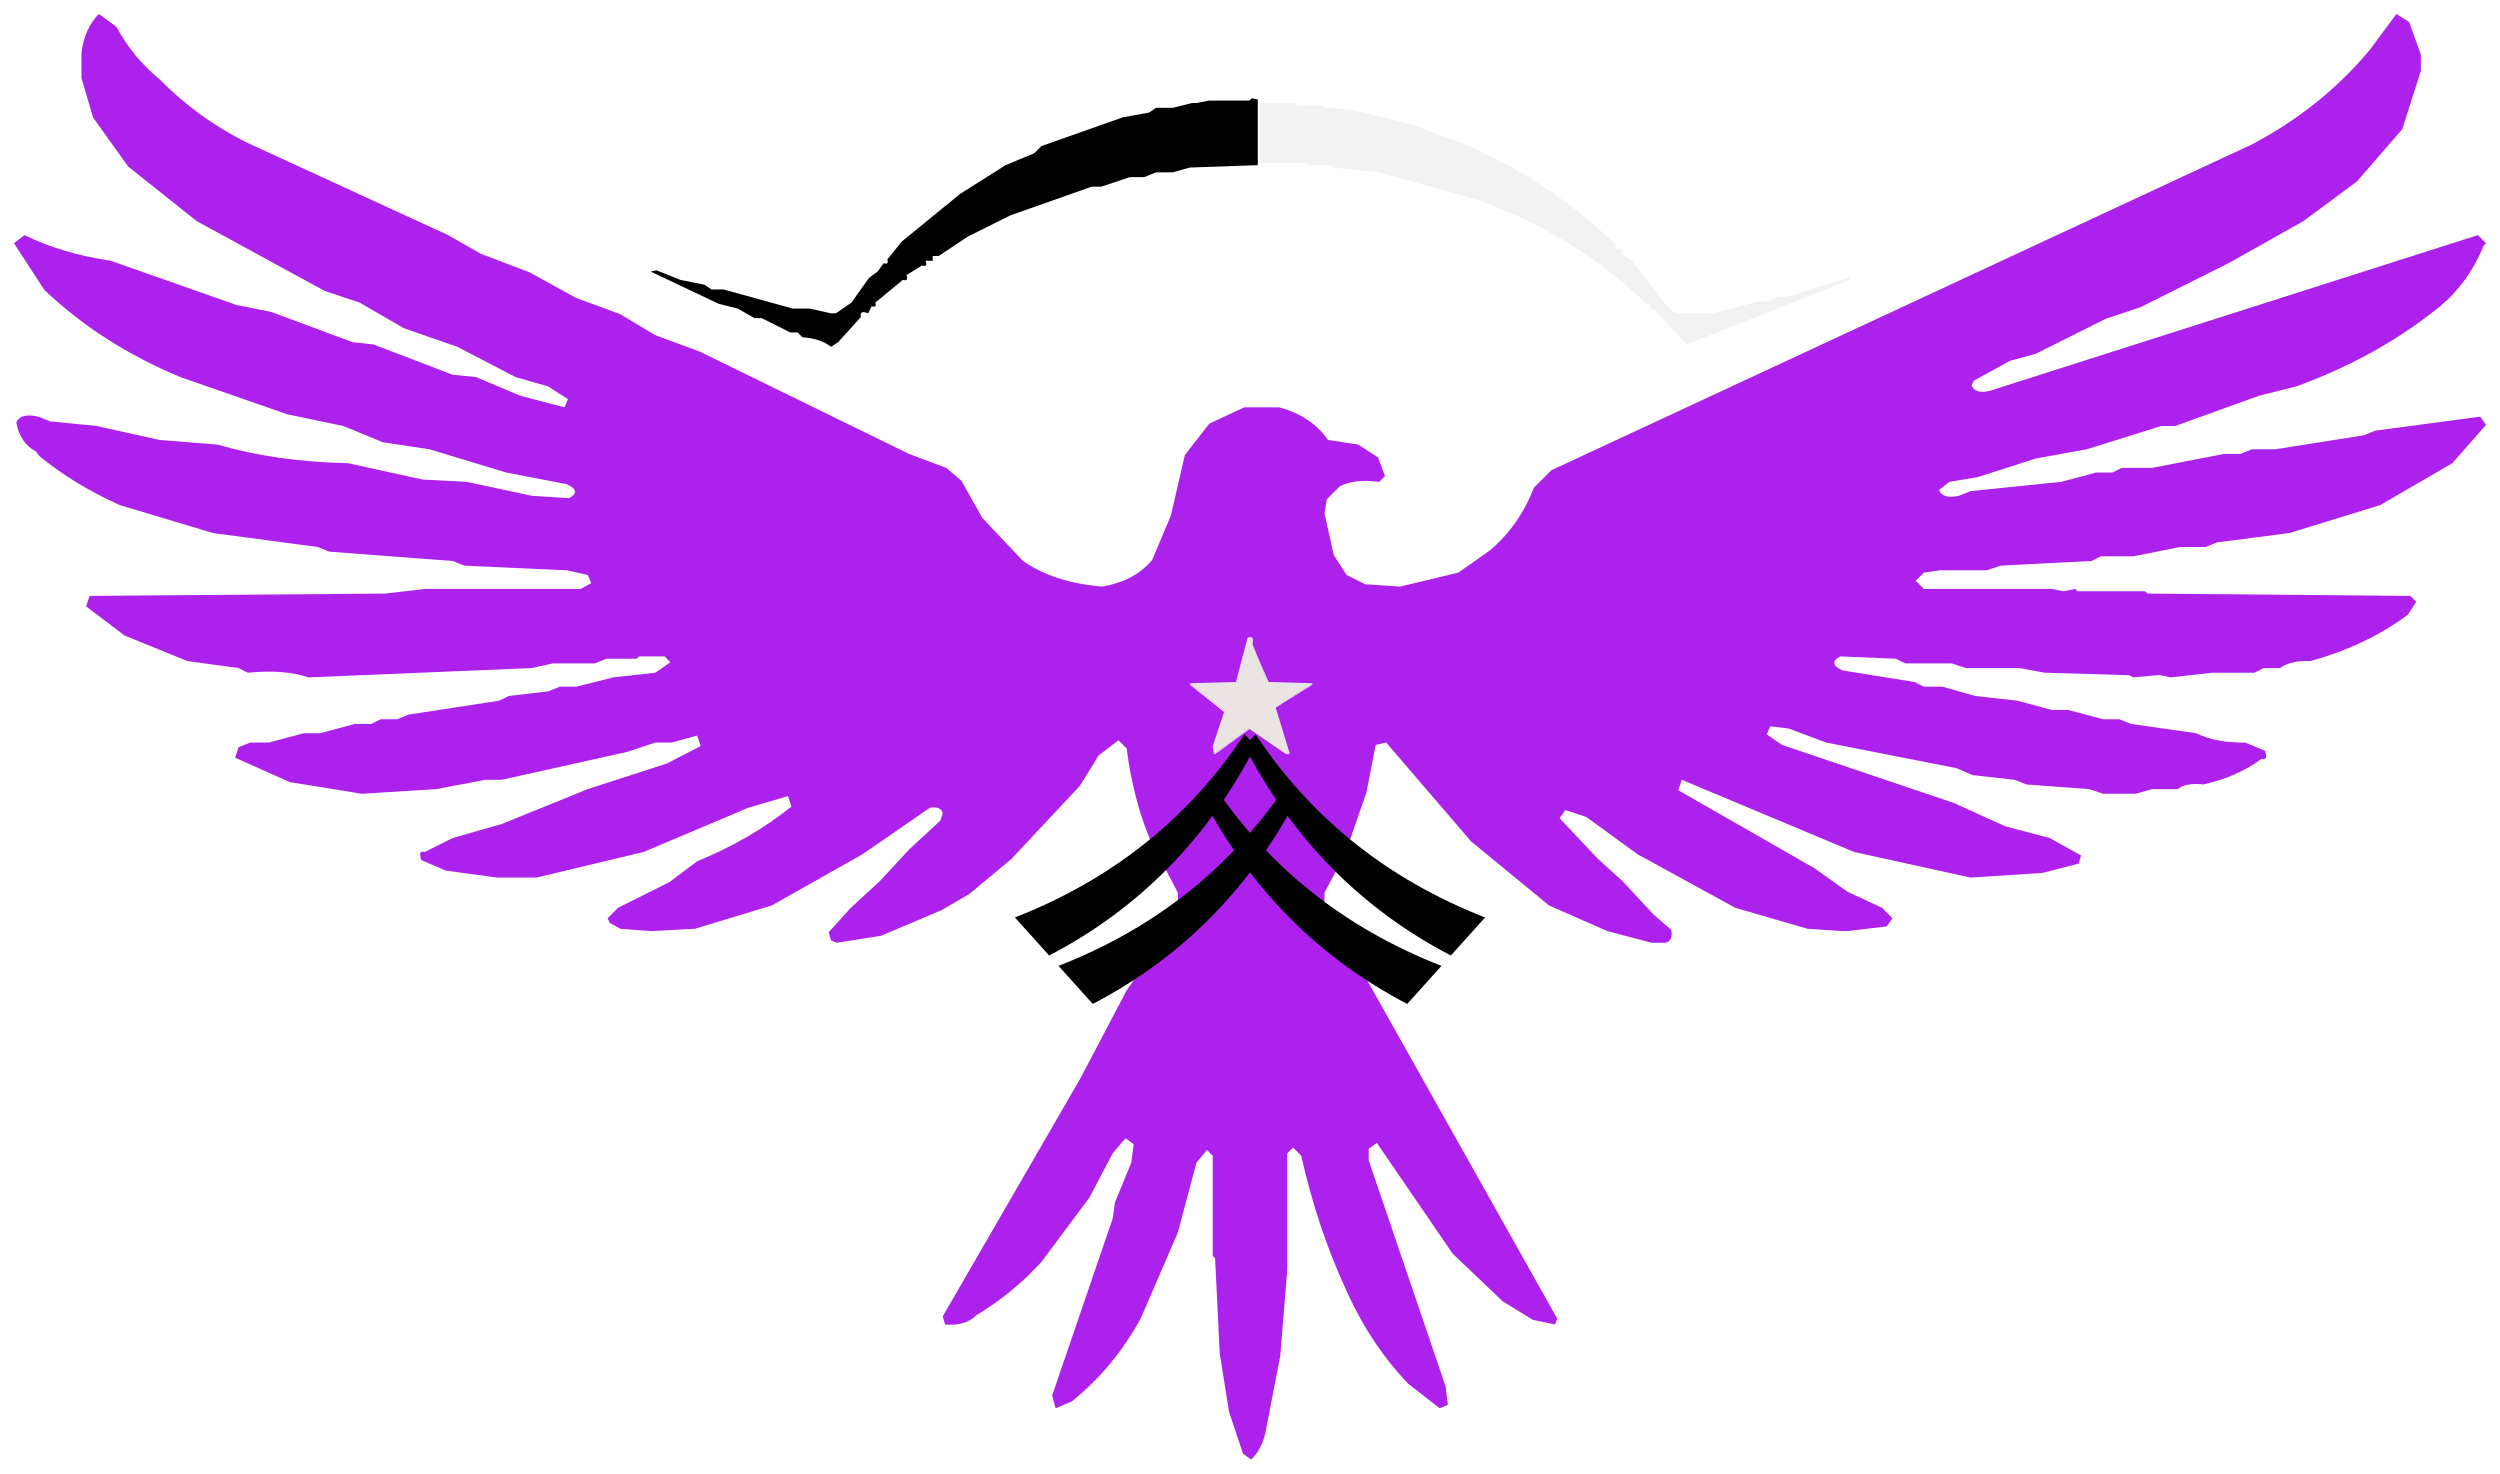
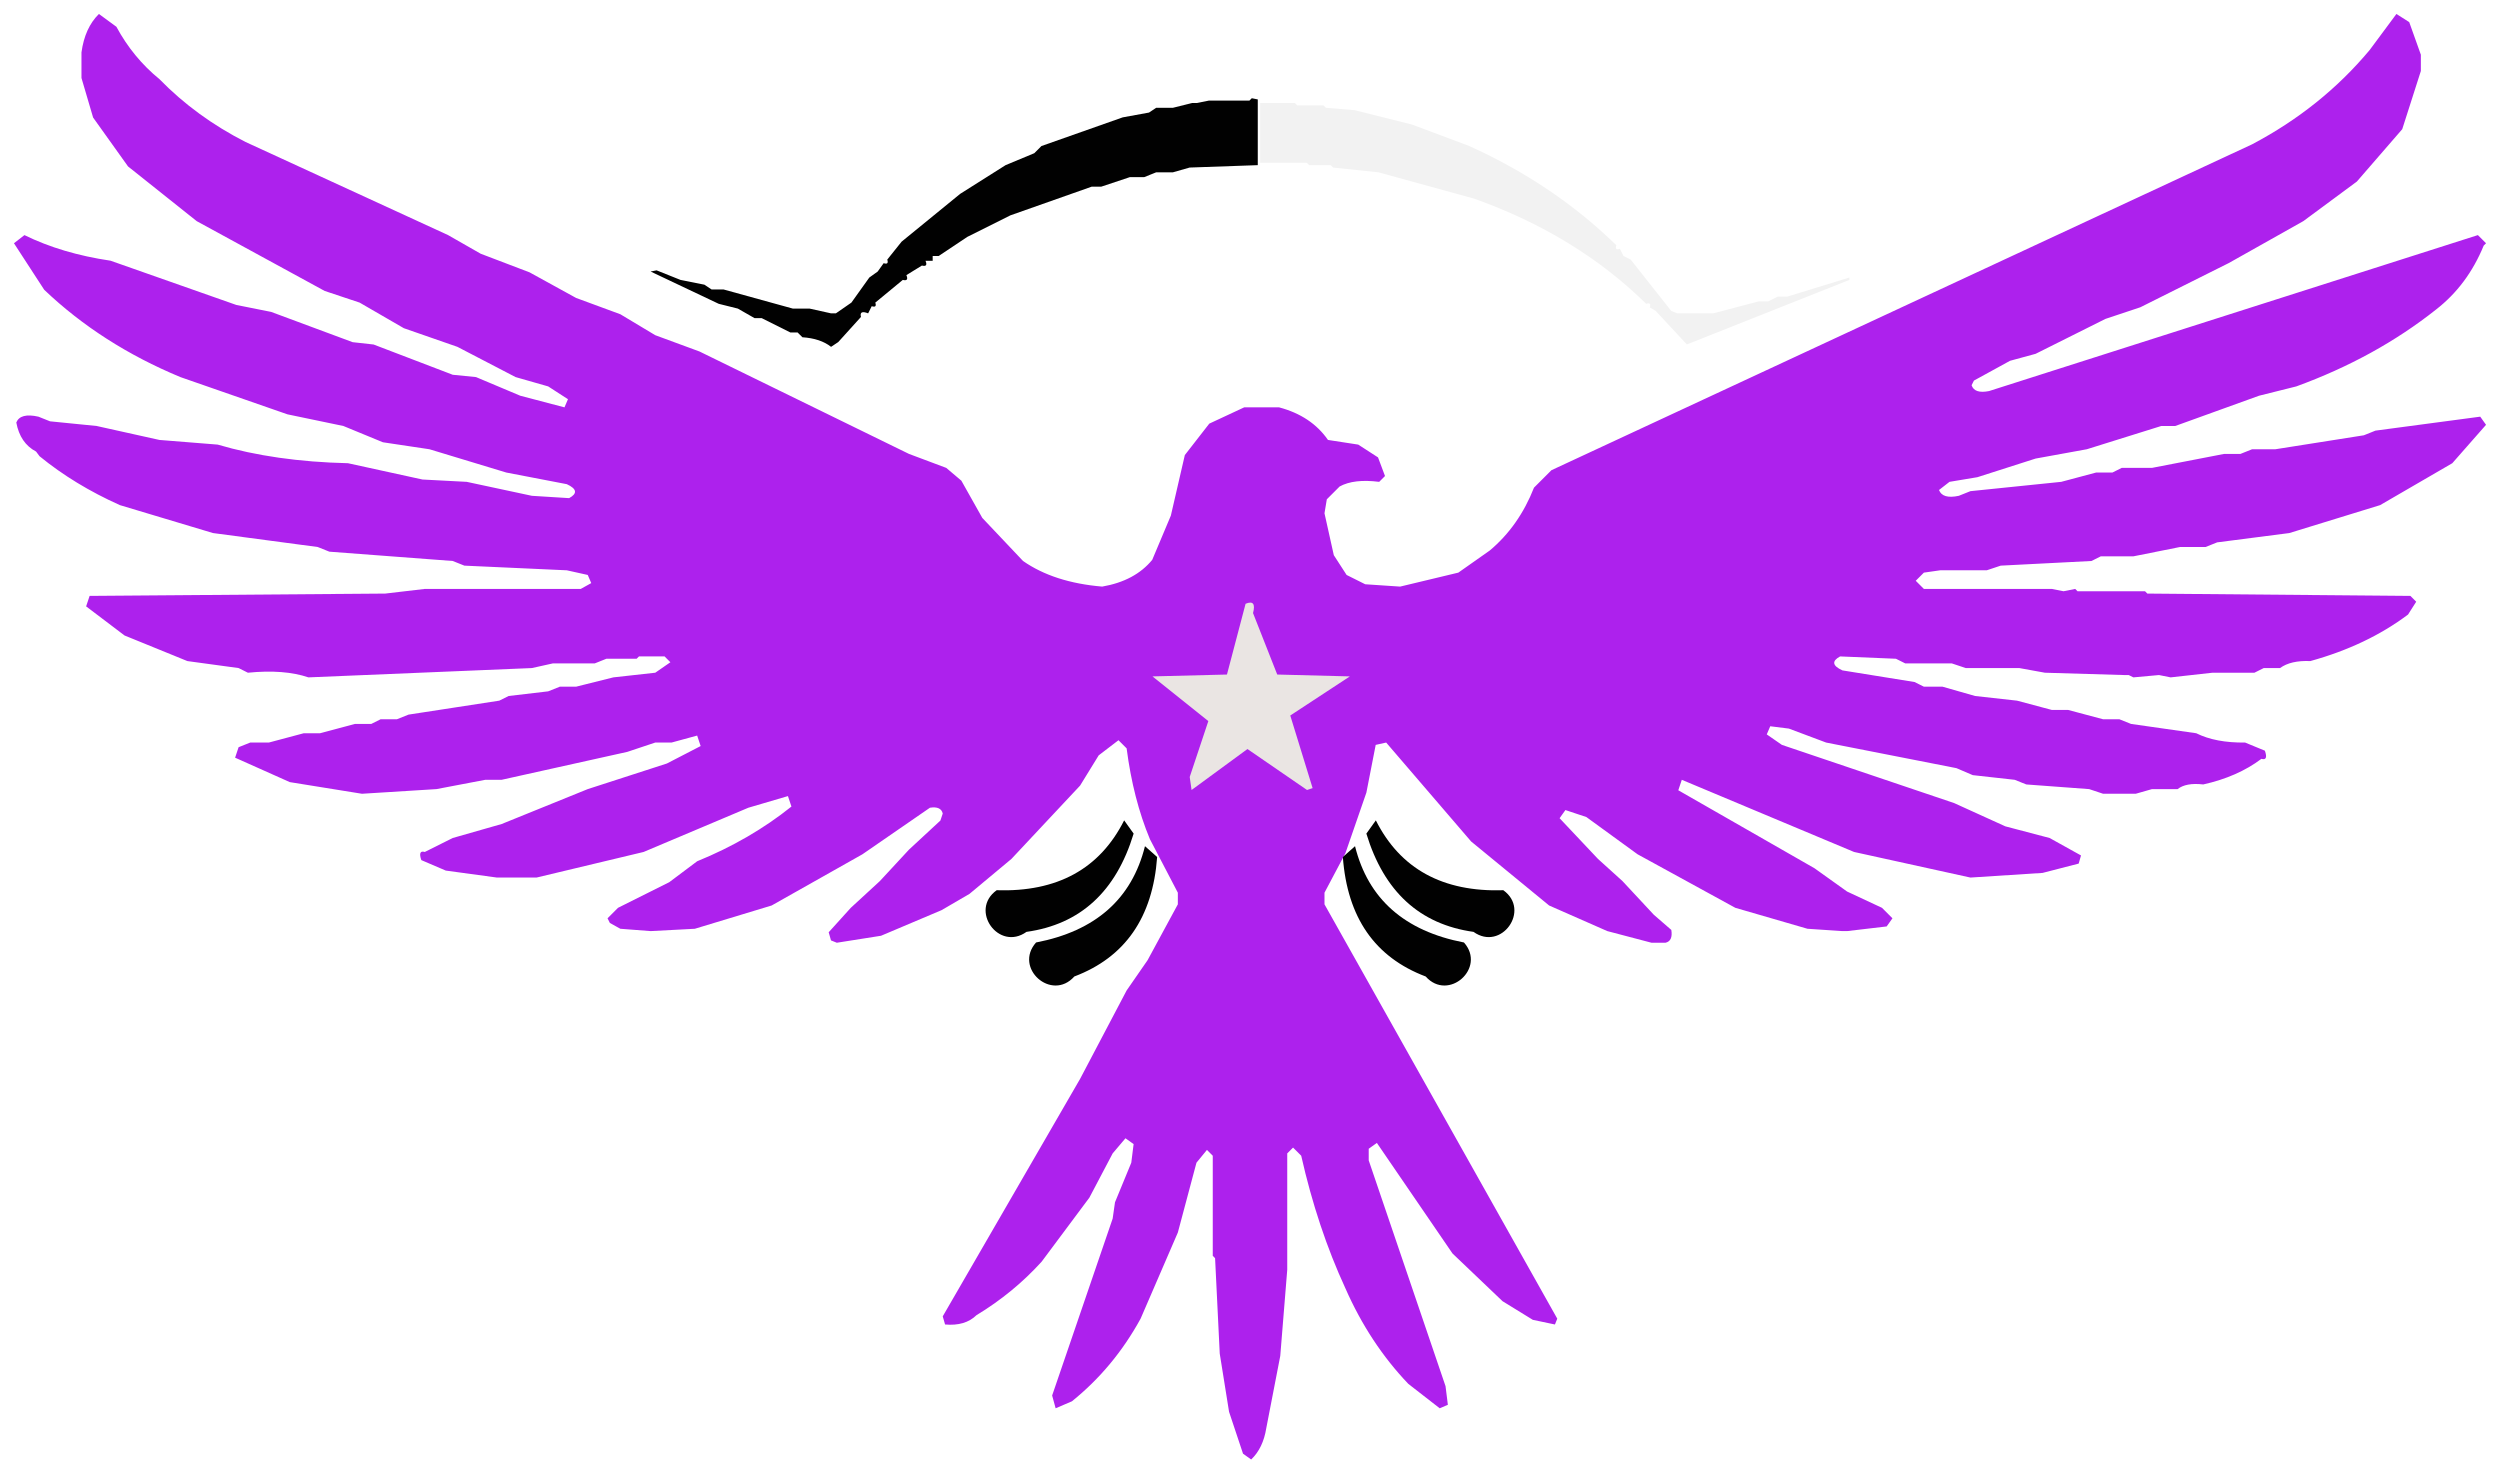
<svg xmlns="http://www.w3.org/2000/svg" viewBox="167 84 1074 633">
  <g fill="#AD21ED">
    <path d="M 209.5 90 L 217 95.5 Q 224.2 108.8 235.5 118 Q 251.3 134.2 272.5 145 L 359.5 185 L 373.5 193 L 394.5 201 L 414.5 212 L 433.5 219 L 448.5 228 L 467.5 235 L 557.5 279 L 573.5 285 L 580 290.5 L 589 306.5 L 606.5 325 Q 619.75 334.25 640.5 336 Q 654.57 333.57 662 324.5 L 670 305.5 L 676 279.5 L 686.5 266 L 701.5 259 L 716.5 259 Q 730.33 262.67 737.5 273 L 750.5 275 L 759 280.5 L 762 288.5 L 759.5 291 Q 748.63 289.62 742.5 293 L 737 298.5 L 736 304.5 L 740 322.5 L 745.5 331 L 753.5 335 L 768.5 336 L 793.5 330 L 807 320.5 Q 819.51 310.01 826 293.5 L 833.5 286 L 1134.5 146 Q 1164.29 130.29 1185 105.5 L 1196.5 90 L 1202 93.5 L 1207 107.5 L 1207 114.5 L 1199 139.5 L 1179.5 162 L 1156.5 179 L 1124.5 197 L 1086.5 216 L 1071.5 221 L 1041.5 236 L 1030.5 239 L 1015 247.5 L 1014 249.5 Q 1015.25 253.25 1021.5 252 L 1231.5 185 L 1235 188.5 L 1234 189.5 Q 1227.02 206.52 1213.5 217 Q 1187.57 237.57 1153.5 250 L 1137.5 254 L 1101.5 267 L 1095.5 267 L 1063.5 277 L 1041.5 281 L 1016.5 289 L 1004.5 291 L 1000 294.5 Q 1001.5 298.5 1008.5 297 L 1013.5 295 L 1052.5 291 L 1067.5 287 L 1074.5 287 L 1078.5 285 L 1091.5 285 L 1122.5 279 L 1129.5 279 L 1134.5 277 L 1144.5 277 L 1182.5 271 L 1187.5 269 L 1232.5 263 L 1235 266.5 L 1220.5 283 L 1189.5 301 L 1150.5 313 L 1119.5 317 L 1114.5 319 L 1103.5 319 L 1083.5 323 L 1069.5 323 L 1065.5 325 L 1026.5 327 L 1020.5 329 L 1000.5 329 L 993.5 330 L 990 333.5 L 993.5 337 L 1048.5 337 L 1053.5 338 L 1058.5 337 L 1059.5 338 L 1088.5 338 L 1089.5 339 L 1202.5 340 L 1205 342.5 L 1201.5 348 Q 1183.8 361.3 1159.5 368 Q 1151.13 367.63 1146.5 371 L 1139.5 371 L 1135.5 373 L 1117.5 373 L 1099.5 375 L 1094.5 374 L 1083.5 375 L 1081.5 374 L 1079.5 374 L 1045.5 373 L 1034.5 371 L 1011.5 371 L 1005.5 369 L 985.5 369 L 981.5 367 L 957.5 366 Q 952 369 958.5 372 L 989.5 377 L 993.5 379 L 1001.5 379 L 1015.5 383 L 1033.5 385 L 1048.5 389 L 1055.5 389 L 1070.5 393 L 1077.5 393 L 1082.5 395 L 1110.5 399 Q 1118.84 403.16 1131.5 403 L 1140 406.5 Q 1141.5 410.88 1138.5 410 Q 1128.23 417.73 1113.5 421 Q 1106.14 420.14 1102.5 423 L 1091.5 423 L 1084.5 425 L 1070.5 425 L 1064.5 423 L 1037.5 421 L 1032.5 419 L 1014.5 417 L 1007.5 414 L 951.5 403 L 935.5 397 L 927.5 396 L 926 399.5 L 932.5 404 L 1006.5 429 L 1028.5 439 L 1047.5 444 L 1061 451.5 L 1060 455 L 1044.5 459 L 1013.5 461 L 963.5 450 L 889.5 419 L 888 423.5 L 946.5 457 L 960.5 467 L 975.5 474 L 980 478.5 L 977.5 482 L 960.5 484 L 958.5 484 L 943.5 483 L 912.5 474 L 870.5 451 L 848.5 435 L 839.5 432 L 837 435.5 L 853.5 453 L 864 462.5 L 877.5 477 L 885 483.5 Q 885.75 488.25 882.5 489 L 876.5 489 L 857.5 484 L 832.5 473 L 799 445.5 L 762.5 403 L 758 404 L 754 424.5 L 745 450.5 L 736 467.5 L 736 472.5 L 836 650.5 L 835 653 L 825.5 651 L 812.5 643 L 791 622.5 L 758.5 575 L 755 577.5 L 755 582.5 L 788 679.5 L 789 687.5 L 785.5 689 L 772 678.5 Q 755.4 661.1 745 637.5 Q 733 611.5 726 580.5 L 722.5 577 L 720 579.5 L 720 629.5 L 717 666.5 L 711 697.5 Q 709.63 706.13 704.5 711 L 701 708.5 L 695 690.5 L 691 665.5 L 689 624.5 L 688 623.5 L 688 580.5 L 685.5 578 L 681 583.5 L 673 613.5 L 657 650.5 Q 645.5 671.5 627.5 686 L 620.5 689 L 619 683.5 L 645 607.5 L 646 600.5 L 653 583.5 L 654 575.5 L 650.5 573 L 645 579.5 L 635 598.5 L 614.5 626 Q 602.38 639.38 586.5 649 Q 581.62 653.77 573 653 L 572 649.5 L 631 547.5 L 651 509.5 L 660 496.5 L 673 472.5 L 673 467.5 L 661 444.5 Q 653.8 427.21 651 405.5 L 647.5 402 L 639 408.5 L 631 421.5 L 601.5 453 L 583.5 468 L 571.5 475 L 545.5 486 L 526.5 489 L 524 488 L 523 484.5 L 532.5 474 L 545 462.5 L 557.5 449 L 571 436.5 L 572 433.5 Q 571.25 430.25 566.5 431 L 537.5 451 L 498.5 473 L 465.5 483 L 446.5 484 L 433.5 483 L 429 480.5 L 428 478.5 L 432.5 474 L 454.5 463 L 466.5 454 Q 489.23 444.73 507 430.5 L 505.5 426 L 488.5 431 L 443.5 450 L 397.5 461 L 380.5 461 L 358.5 458 L 348 453.5 Q 346.5 449.12 349.5 450 L 361.5 444 L 382.5 438 L 419.5 423 L 453.5 412 L 468 404.5 L 466.5 400 L 455.5 403 L 448.5 403 L 436.5 407 L 382.5 419 L 375.5 419 L 354.5 423 L 322.5 425 L 291.5 420 L 268 409.5 L 269.5 405 L 274.5 403 L 282.5 403 L 297.5 399 L 304.5 399 L 319.5 395 L 326.5 395 L 330.5 393 L 337.5 393 L 342.5 391 L 381.5 385 L 385.5 383 L 402.5 381 L 407.5 379 L 414.5 379 L 430.5 375 L 448.5 373 L 455 368.5 L 452.5 366 L 441.5 366 L 440.5 367 L 427.5 367 L 422.5 369 L 404.5 369 L 395.5 371 L 299.5 375 Q 289.05 371.45 273.5 373 L 269.5 371 L 247.5 368 L 220.5 357 L 204 344.5 L 205.5 340 L 332.5 339 L 349.5 337 L 416.5 337 L 421 334.5 L 419.5 331 L 410.5 329 L 366.5 327 L 361.5 325 L 308.5 321 L 303.5 319 L 258.5 313 L 218.5 301 Q 198.98 292.25 184 280 L 182.5 278 Q 175.63 274.38 174 265.5 Q 175.75 261.25 183.5 263 L 188.5 265 L 208.5 267 L 235.5 273 L 260.5 275 Q 285.22 282.28 316.5 283 L 348.5 290 L 367.5 291 L 395.5 297 L 411.5 298 Q 417 295 410.5 292 L 384.5 287 L 351.5 277 L 331.5 274 L 314.5 267 L 290.5 262 L 244.5 246 Q 210.59 231.91 186 208.5 L 173 188.5 L 177.5 185 Q 193.59 192.91 214.5 196 L 268.5 215 L 283.5 218 L 318.5 231 L 327.5 232 L 361.5 245 L 371.5 246 L 390.5 254 L 409.5 259 L 411 255.5 L 402.5 250 L 388.5 246 L 363.5 233 L 340.5 225 L 321.5 214 L 306.5 209 L 251.5 179 L 222 155.5 L 207 134.5 L 202 117.5 L 202 106.5 Q 203.44 95.94 209.5 90 Z M 703 358 L 698 377 L 678 378 L 693 390 L 688 405 L 689 408 L 704 397 L 720 408 L 721 408 L 715 388 L 731 378 L 712 377 L 705 361 Q 706 357 703 358 Z " />
    <path d="M 703 358 Q 706 356.75 705 360.5 L 711.5 377 L 731 377.5 L 715 388 L 721 407.5 L 719.5 408 L 703.5 397 L 688.5 408 L 688 404.5 L 693 389.5 L 678 377.5 L 698 377 L 703 358 Z " />
  </g>
  <g fill="#EAE5E3">
-     <path d="M 703 358 Q 706 356.75 705 360.5 L 711.5 377 L 731 377.5 L 715 388 L 721 407.5 L 719.5 408 L 703.5 397 L 688.5 408 L 688 404.5 L 693 389.5 L 678 377.5 L 698 377 L 703 358 Z " />
+     <path d="M 702.1 343.38 Q 706.9 341.38 705.3 347.38 L 715.7 373.78 L 746.9 374.58 L 721.3 391.38 L 730.9 422.58 L 728.5 423.38 L 702.9 405.78 L 678.9 423.38 L 678.1 417.78 L 686.1 393.78 L 662.1 374.58 L 694.1 373.78 L 702.1 343.38 Z " />
  </g>
  <g fill="#010101">
    <path d="M 704.77 126.2 L 707.34 126.71 L 707.34 154.95 L 678.07 155.98 L 670.88 158.03 L 663.69 158.03 L 658.56 160.09 L 652.4 160.09 L 640.07 164.2 L 635.97 164.2 L 601.05 176.52 L 582.57 185.76 L 570.24 193.98 L 567.68 193.98 L 567.68 196.03 L 564.6 196.03 Q 565.76 198.77 563.06 198.08 L 556.38 202.19 Q 557.54 204.93 554.84 204.25 L 543.03 214 Q 543.8 216.31 541.49 215.54 L 539.95 218.62 Q 536.1 217.08 536.87 220.16 L 527.11 230.95 L 524.03 233 Q 519.43 229.39 511.71 228.89 L 509.66 226.84 L 506.57 226.84 L 494.25 220.68 L 491.17 220.68 L 483.98 216.57 L 475.77 214.52 L 446.5 200.65 L 449.07 200.14 L 459.34 204.25 L 469.61 206.3 L 472.69 208.35 L 477.82 208.35 L 507.6 216.57 L 514.79 216.57 L 524.03 218.62 L 526.09 218.62 L 532.76 214 L 540.46 203.22 L 544.06 200.65 L 546.62 197.06 Q 548.94 197.83 548.17 195.52 L 554.33 187.82 L 579.49 167.28 L 599 154.95 L 611.32 149.82 L 614.4 146.74 L 649.32 134.42 L 660.61 132.36 L 663.69 130.31 L 670.88 130.31 L 679.1 128.25 L 681.15 128.25 L 686.29 127.23 L 703.74 127.23 L 704.77 126.2 Z " />
  </g>
  <g fill="#F2F2F2">
    <path d="M 708.36 128.25 L 723.25 128.25 L 724.28 129.28 L 735.58 129.28 L 736.6 130.31 L 748.93 131.33 L 773.57 137.5 L 798.22 146.74 Q 834.62 163.22 861.38 189.36 Q 860.61 191.67 862.92 190.9 L 864.46 193.98 L 867.54 195.52 L 884.99 217.6 L 887.56 218.62 L 902.97 218.62 L 922.48 213.49 L 926.58 213.49 L 930.69 211.43 L 934.8 211.43 L 961.5 203.22 L 961.5 204.25 L 891.67 231.97 L 878.32 217.6 L 875.75 216.06 Q 876.52 213.75 874.21 214.52 Q 844.18 184.98 800.27 169.33 L 759.2 158.03 L 739.69 155.98 L 738.66 154.95 L 729.42 154.95 L 728.39 153.93 L 708.36 153.93 L 708.36 128.25 Z " />
  </g>
  <g fill="#010101">
-     <path d="M 701.66 404.6 Q 732.58 464.41 790.28 494.49 L 805 478.14 Q 742.29 453.63 706.34 399.4 Z" />
-     <path d="M 682.92 425.41 Q 713.85 485.21 771.54 515.29 L 786.26 498.94 Q 723.55 474.44 687.61 420.21 Z" />
-     <path d="M 706.34 404.6 Q 675.42 464.41 617.72 494.49 L 603 478.14 Q 665.71 453.63 701.66 399.4 Z" />
-     <path d="M 725.08 425.41 Q 694.15 485.21 636.46 515.29 L 621.74 498.94 Q 684.45 474.44 720.39 420.21 Z" />
+     <path d="M 753.99 442.12 Q 765.35 479.48 800.02 484.33 C 811.94 492.87 824.75 474.98 812.83 466.44 Q 773.8 467.69 758.06 436.43 Z" />
+     <path d="M 743.89 452.17 Q 746.73 491.12 779.47 503.5 C 789.21 514.46 805.65 499.85 795.91 488.89 Q 757.57 481.49 749.12 447.52 Z" />
+     <path d="M 654.01 442.12 Q 642.65 479.48 607.98 484.33 C 596.06 492.87 583.25 474.98 595.17 466.44 Q 634.2 467.69 649.94 436.43 Z" />
+     <path d="M 664.11 452.17 Q 661.27 491.12 628.53 503.5 C 618.79 514.46 602.35 499.85 612.09 488.89 Q 650.43 481.49 658.88 447.52 Z" />
  </g>
</svg>
